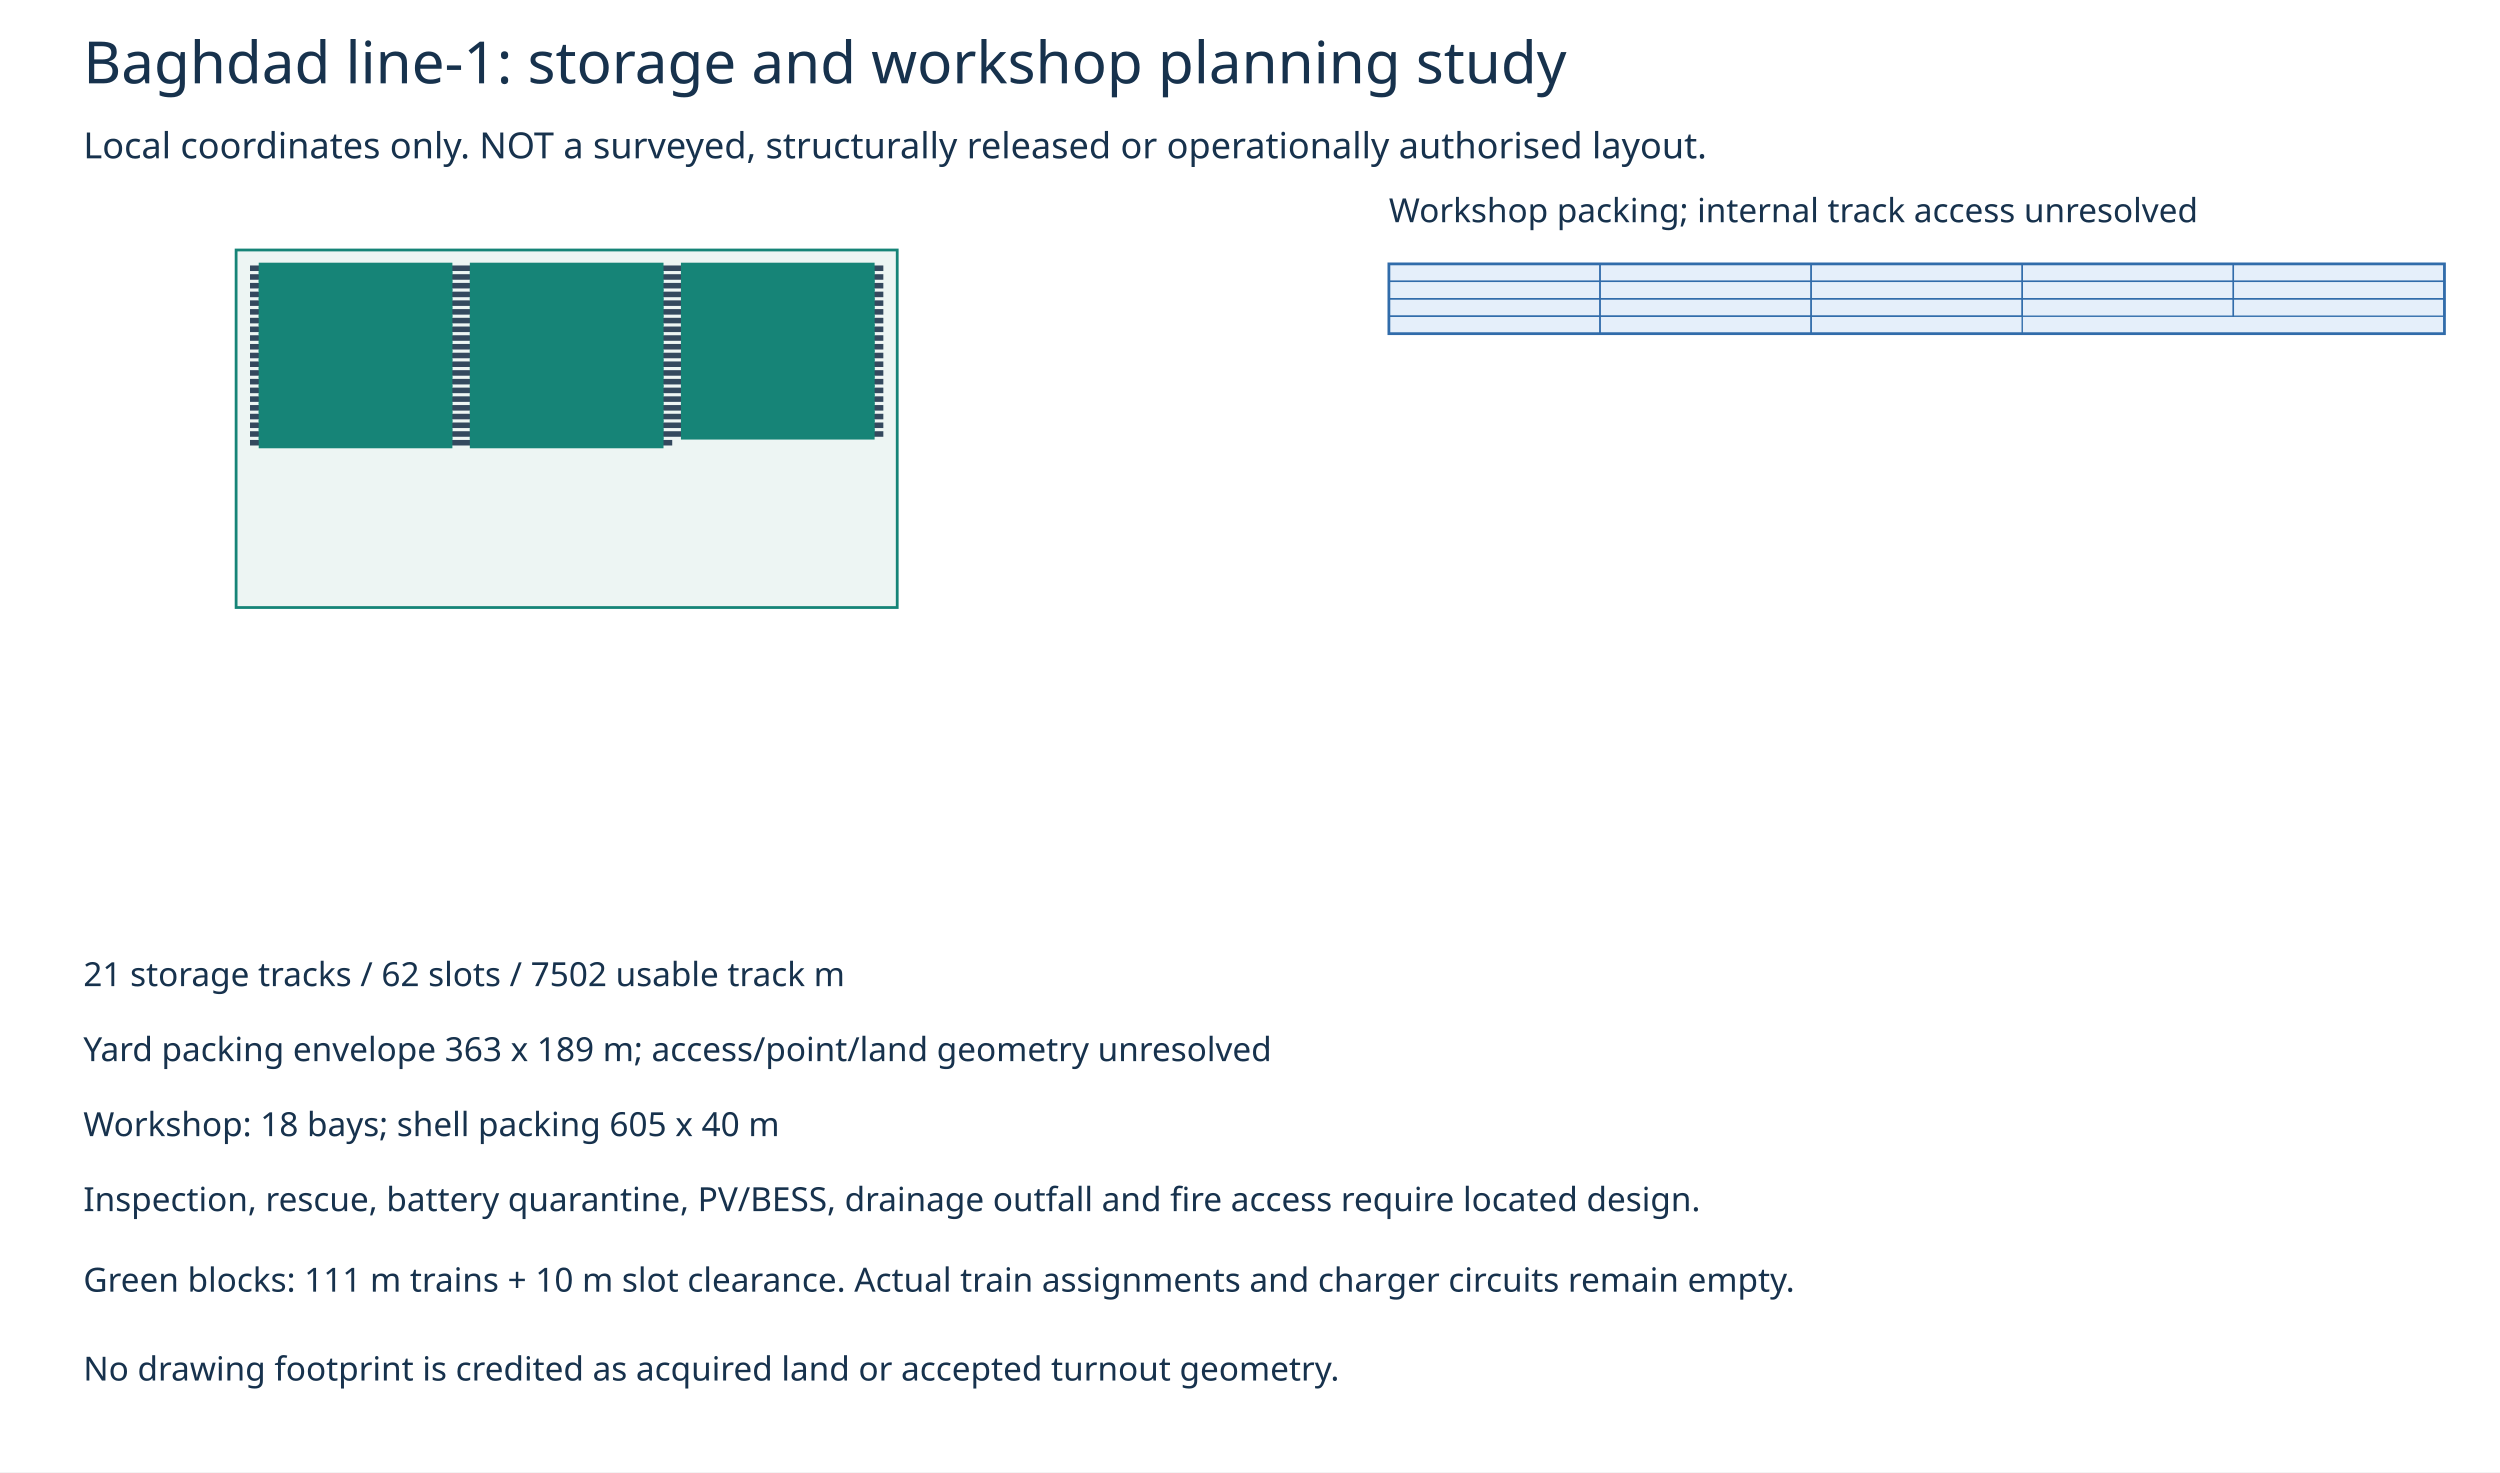
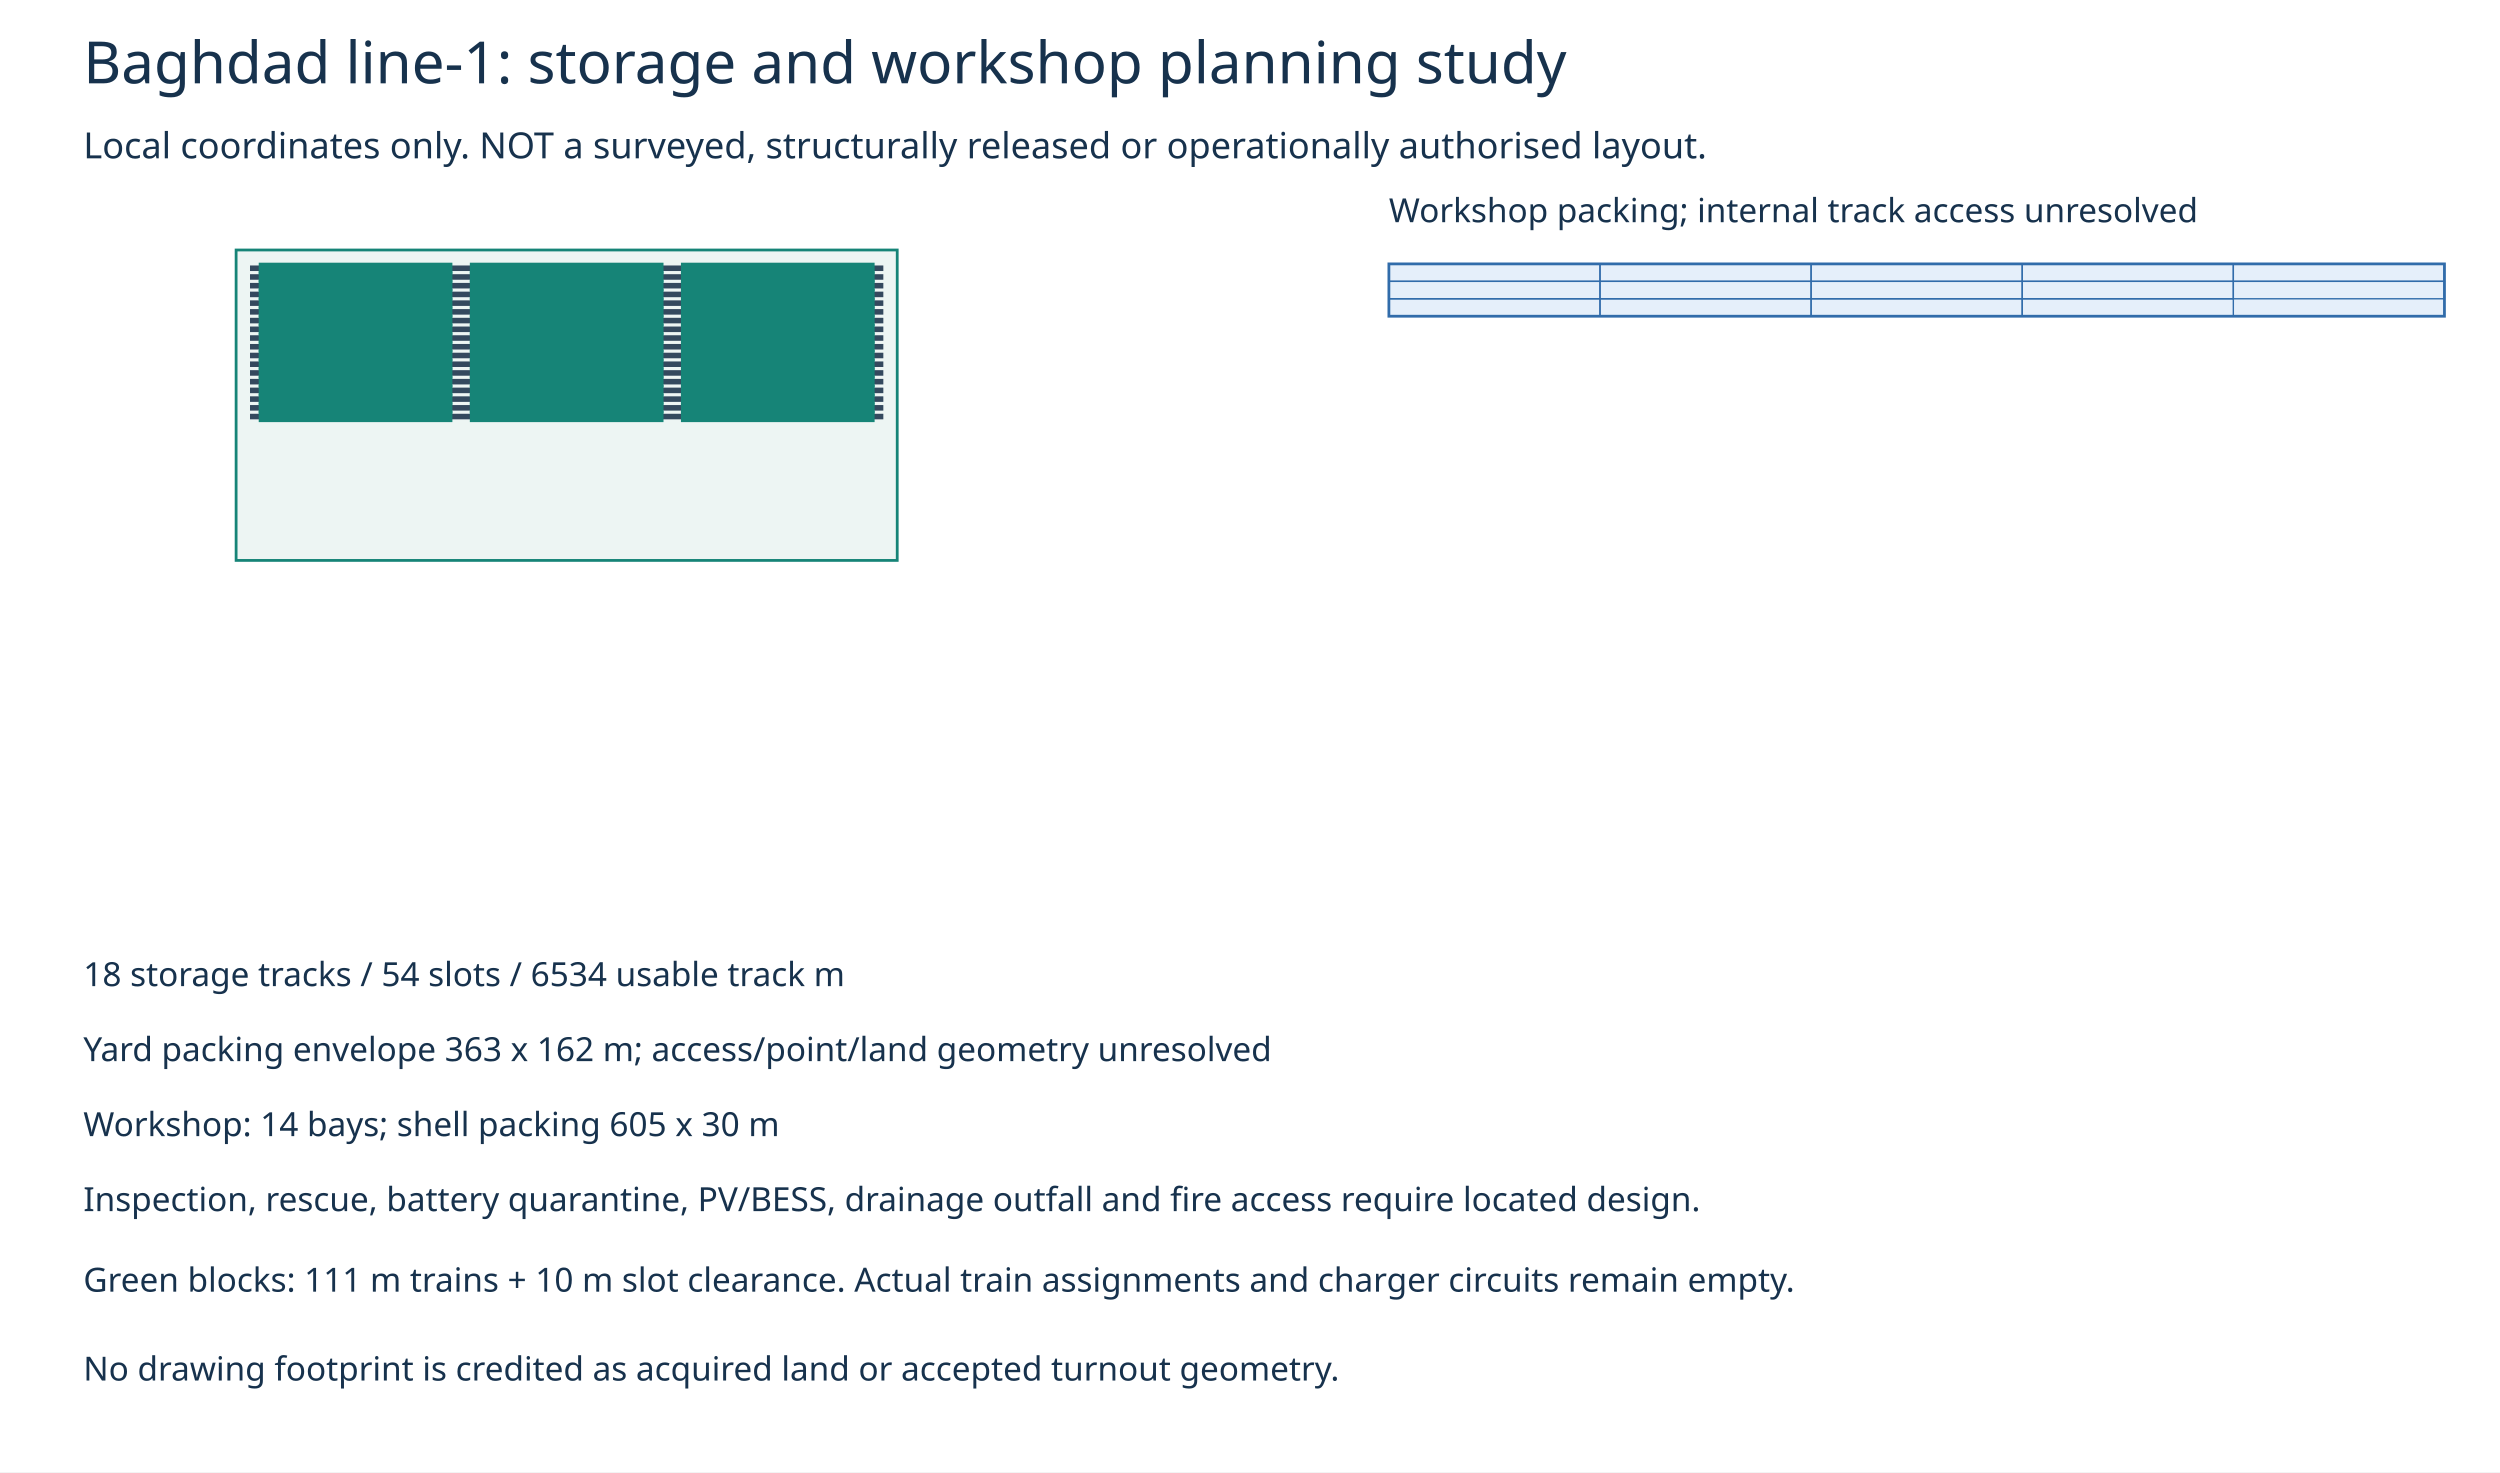
<svg xmlns="http://www.w3.org/2000/svg" width="900" height="530" viewBox="0 0 900 530">
  <rect width="900" height="530" fill="white" />
  <g font-family="sans-serif" fill="#17324d">
    <text x="30" y="30" font-size="21">Baghdad line-1: storage and workshop planning study</text>
    <text x="30" y="57" font-size="13">Local coordinates only. NOT a surveyed, structurally released or operationally authorised layout.</text>
-     <rect x="85" y="90" width="238.00" height="128.71" fill="#edf5f3" stroke="#168477" />
+     <rect x="85" y="90" width="238.00" height="111.75" fill="#edf5f3" stroke="#168477" />
    <path d="M90 96.57 H318.00" stroke="#34495e" stroke-width="2" />
    <rect x="93.14" y="94.57" width="69.72" height="4" fill="#168477" />
    <rect x="169.14" y="94.57" width="69.72" height="4" fill="#168477" />
    <rect x="245.14" y="94.57" width="69.72" height="4" fill="#168477" />
    <path d="M90 99.71 H318.00" stroke="#34495e" stroke-width="2" />
    <rect x="93.14" y="97.71" width="69.72" height="4" fill="#168477" />
    <rect x="169.14" y="97.71" width="69.72" height="4" fill="#168477" />
    <rect x="245.14" y="97.71" width="69.72" height="4" fill="#168477" />
    <path d="M90 102.85 H318.00" stroke="#34495e" stroke-width="2" />
    <rect x="93.14" y="100.85" width="69.72" height="4" fill="#168477" />
    <rect x="169.14" y="100.85" width="69.72" height="4" fill="#168477" />
    <rect x="245.14" y="100.85" width="69.72" height="4" fill="#168477" />
    <path d="M90 105.99 H318.00" stroke="#34495e" stroke-width="2" />
    <rect x="93.14" y="103.99" width="69.72" height="4" fill="#168477" />
    <rect x="169.14" y="103.99" width="69.72" height="4" fill="#168477" />
    <rect x="245.14" y="103.99" width="69.72" height="4" fill="#168477" />
    <path d="M90 109.13 H318.00" stroke="#34495e" stroke-width="2" />
    <rect x="93.14" y="107.13" width="69.72" height="4" fill="#168477" />
    <rect x="169.14" y="107.13" width="69.72" height="4" fill="#168477" />
    <rect x="245.14" y="107.13" width="69.72" height="4" fill="#168477" />
    <path d="M90 112.27 H318.00" stroke="#34495e" stroke-width="2" />
    <rect x="93.14" y="110.27" width="69.72" height="4" fill="#168477" />
    <rect x="169.14" y="110.27" width="69.72" height="4" fill="#168477" />
    <rect x="245.14" y="110.27" width="69.72" height="4" fill="#168477" />
    <path d="M90 115.41 H318.00" stroke="#34495e" stroke-width="2" />
    <rect x="93.14" y="113.41" width="69.72" height="4" fill="#168477" />
    <rect x="169.14" y="113.41" width="69.72" height="4" fill="#168477" />
    <rect x="245.14" y="113.41" width="69.72" height="4" fill="#168477" />
    <path d="M90 118.55 H318.00" stroke="#34495e" stroke-width="2" />
    <rect x="93.14" y="116.55" width="69.72" height="4" fill="#168477" />
    <rect x="169.14" y="116.55" width="69.72" height="4" fill="#168477" />
    <rect x="245.14" y="116.55" width="69.72" height="4" fill="#168477" />
    <path d="M90 121.69 H318.00" stroke="#34495e" stroke-width="2" />
    <rect x="93.14" y="119.69" width="69.72" height="4" fill="#168477" />
    <rect x="169.14" y="119.69" width="69.72" height="4" fill="#168477" />
    <rect x="245.14" y="119.69" width="69.72" height="4" fill="#168477" />
    <path d="M90 124.83 H318.00" stroke="#34495e" stroke-width="2" />
    <rect x="93.14" y="122.83" width="69.72" height="4" fill="#168477" />
    <rect x="169.14" y="122.83" width="69.72" height="4" fill="#168477" />
    <rect x="245.14" y="122.83" width="69.72" height="4" fill="#168477" />
    <path d="M90 127.98 H318.00" stroke="#34495e" stroke-width="2" />
    <rect x="93.14" y="125.98" width="69.72" height="4" fill="#168477" />
    <rect x="169.14" y="125.98" width="69.72" height="4" fill="#168477" />
    <rect x="245.14" y="125.98" width="69.72" height="4" fill="#168477" />
    <path d="M90 131.12 H318.00" stroke="#34495e" stroke-width="2" />
    <rect x="93.14" y="129.12" width="69.72" height="4" fill="#168477" />
    <rect x="169.14" y="129.12" width="69.72" height="4" fill="#168477" />
    <rect x="245.14" y="129.12" width="69.72" height="4" fill="#168477" />
    <path d="M90 134.26 H318.00" stroke="#34495e" stroke-width="2" />
    <rect x="93.14" y="132.26" width="69.72" height="4" fill="#168477" />
    <rect x="169.14" y="132.26" width="69.72" height="4" fill="#168477" />
    <rect x="245.14" y="132.26" width="69.72" height="4" fill="#168477" />
    <path d="M90 137.40 H318.00" stroke="#34495e" stroke-width="2" />
    <rect x="93.14" y="135.40" width="69.72" height="4" fill="#168477" />
    <rect x="169.14" y="135.40" width="69.72" height="4" fill="#168477" />
    <rect x="245.14" y="135.40" width="69.72" height="4" fill="#168477" />
    <path d="M90 140.54 H318.00" stroke="#34495e" stroke-width="2" />
    <rect x="93.14" y="138.54" width="69.72" height="4" fill="#168477" />
    <rect x="169.14" y="138.54" width="69.72" height="4" fill="#168477" />
    <rect x="245.14" y="138.54" width="69.72" height="4" fill="#168477" />
    <path d="M90 143.68 H318.00" stroke="#34495e" stroke-width="2" />
    <rect x="93.14" y="141.68" width="69.72" height="4" fill="#168477" />
    <rect x="169.14" y="141.68" width="69.72" height="4" fill="#168477" />
    <rect x="245.14" y="141.68" width="69.72" height="4" fill="#168477" />
    <path d="M90 146.82 H318.00" stroke="#34495e" stroke-width="2" />
    <rect x="93.14" y="144.82" width="69.72" height="4" fill="#168477" />
    <rect x="169.14" y="144.82" width="69.72" height="4" fill="#168477" />
    <rect x="245.14" y="144.82" width="69.72" height="4" fill="#168477" />
    <path d="M90 149.96 H318.00" stroke="#34495e" stroke-width="2" />
    <rect x="93.14" y="147.96" width="69.72" height="4" fill="#168477" />
    <rect x="169.14" y="147.96" width="69.72" height="4" fill="#168477" />
    <rect x="245.14" y="147.96" width="69.72" height="4" fill="#168477" />
-     <path d="M90 153.10 H318.00" stroke="#34495e" stroke-width="2" />
-     <rect x="93.14" y="151.10" width="69.72" height="4" fill="#168477" />
-     <rect x="169.14" y="151.10" width="69.72" height="4" fill="#168477" />
-     <rect x="245.14" y="151.10" width="69.72" height="4" fill="#168477" />
-     <path d="M90 156.24 H318.00" stroke="#34495e" stroke-width="2" />
-     <rect x="93.14" y="154.24" width="69.72" height="4" fill="#168477" />
-     <rect x="169.14" y="154.24" width="69.72" height="4" fill="#168477" />
-     <rect x="245.14" y="154.24" width="69.72" height="4" fill="#168477" />
-     <path d="M90 159.38 H242.00" stroke="#34495e" stroke-width="2" />
-     <rect x="93.14" y="157.38" width="69.72" height="4" fill="#168477" />
-     <rect x="169.14" y="157.38" width="69.72" height="4" fill="#168477" />
-     <rect x="500" y="95" width="380.00" height="25.12" fill="#e5effa" stroke="#316caa" />
+     <rect x="500" y="95" width="380.00" height="18.84" fill="#e5effa" stroke="#316caa" />
    <rect x="500.00" y="95.00" width="76.00" height="6.28" fill="none" stroke="#316caa" stroke-width="0.5" />
    <rect x="576.00" y="95.00" width="76.00" height="6.28" fill="none" stroke="#316caa" stroke-width="0.5" />
    <rect x="652.00" y="95.00" width="76.00" height="6.28" fill="none" stroke="#316caa" stroke-width="0.5" />
    <rect x="728.00" y="95.00" width="76.00" height="6.28" fill="none" stroke="#316caa" stroke-width="0.5" />
    <rect x="804.00" y="95.00" width="76.00" height="6.28" fill="none" stroke="#316caa" stroke-width="0.5" />
    <rect x="500.00" y="101.28" width="76.00" height="6.28" fill="none" stroke="#316caa" stroke-width="0.5" />
    <rect x="576.00" y="101.28" width="76.00" height="6.28" fill="none" stroke="#316caa" stroke-width="0.5" />
    <rect x="652.00" y="101.28" width="76.00" height="6.28" fill="none" stroke="#316caa" stroke-width="0.5" />
    <rect x="728.00" y="101.28" width="76.00" height="6.28" fill="none" stroke="#316caa" stroke-width="0.5" />
    <rect x="804.00" y="101.28" width="76.00" height="6.28" fill="none" stroke="#316caa" stroke-width="0.5" />
    <rect x="500.00" y="107.56" width="76.00" height="6.28" fill="none" stroke="#316caa" stroke-width="0.5" />
    <rect x="576.00" y="107.56" width="76.00" height="6.28" fill="none" stroke="#316caa" stroke-width="0.5" />
    <rect x="652.00" y="107.56" width="76.00" height="6.28" fill="none" stroke="#316caa" stroke-width="0.5" />
    <rect x="728.00" y="107.56" width="76.00" height="6.28" fill="none" stroke="#316caa" stroke-width="0.5" />
-     <rect x="804.00" y="107.56" width="76.00" height="6.28" fill="none" stroke="#316caa" stroke-width="0.5" />
-     <rect x="500.00" y="113.84" width="76.00" height="6.28" fill="none" stroke="#316caa" stroke-width="0.5" />
-     <rect x="576.00" y="113.84" width="76.00" height="6.28" fill="none" stroke="#316caa" stroke-width="0.5" />
-     <rect x="652.00" y="113.84" width="76.00" height="6.28" fill="none" stroke="#316caa" stroke-width="0.5" />
    <text x="500" y="80" font-size="12">Workshop packing; internal track access unresolved</text>
-     <text x="30" y="355">21 storage tracks / 62 slots / 7502 usable track m</text>
-     <text x="30" y="382">Yard packing envelope 363 x 189 m; access/point/land geometry unresolved</text>
-     <text x="30" y="409">Workshop: 18 bays; shell packing 605 x 40 m</text>
+     <text x="30" y="355">18 storage tracks / 54 slots / 6534 usable track m</text>
+     <text x="30" y="382">Yard packing envelope 363 x 162 m; access/point/land geometry unresolved</text>
+     <text x="30" y="409">Workshop: 14 bays; shell packing 605 x 30 m</text>
    <text x="30" y="436">Inspection, rescue, battery quarantine, PV/BESS, drainage outfall and fire access require located design.</text>
    <text x="30" y="465">Green blocks: 111 m trains + 10 m slot clearance. Actual train assignments and charger circuits remain empty.</text>
    <text x="30" y="497">No drawing footprint is credited as acquired land or accepted turnout geometry.</text>
  </g>
</svg>
